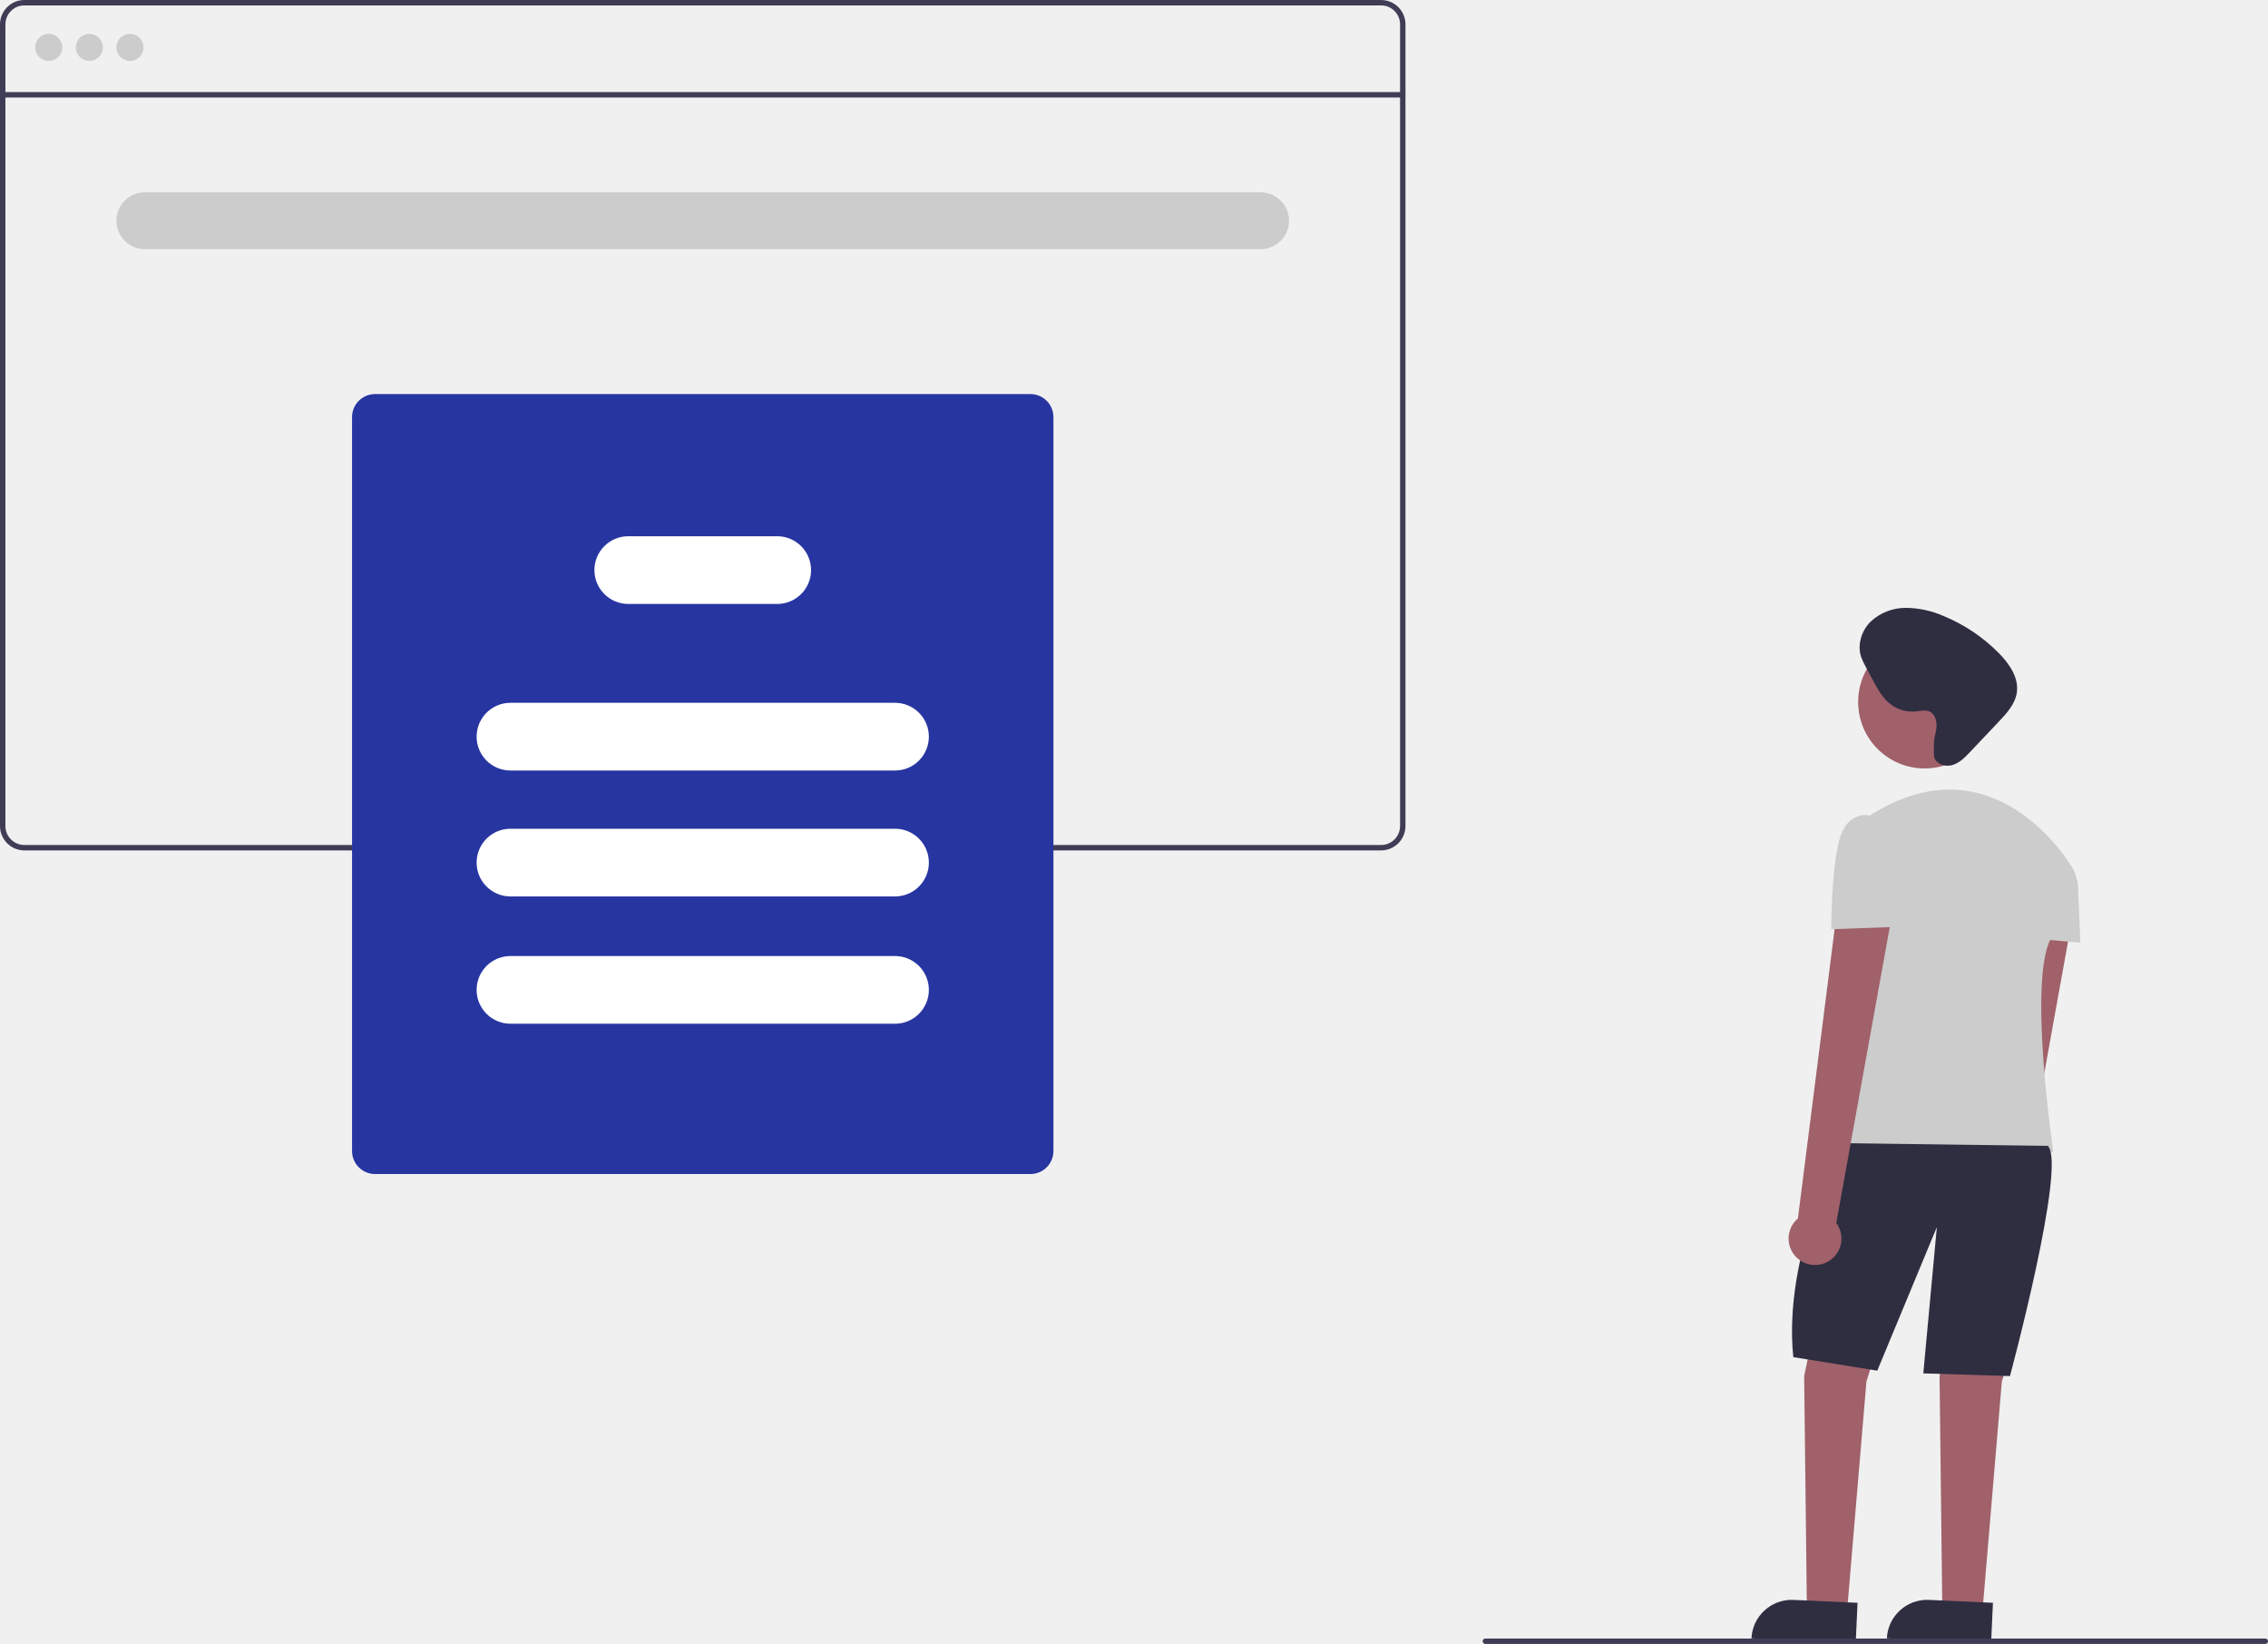
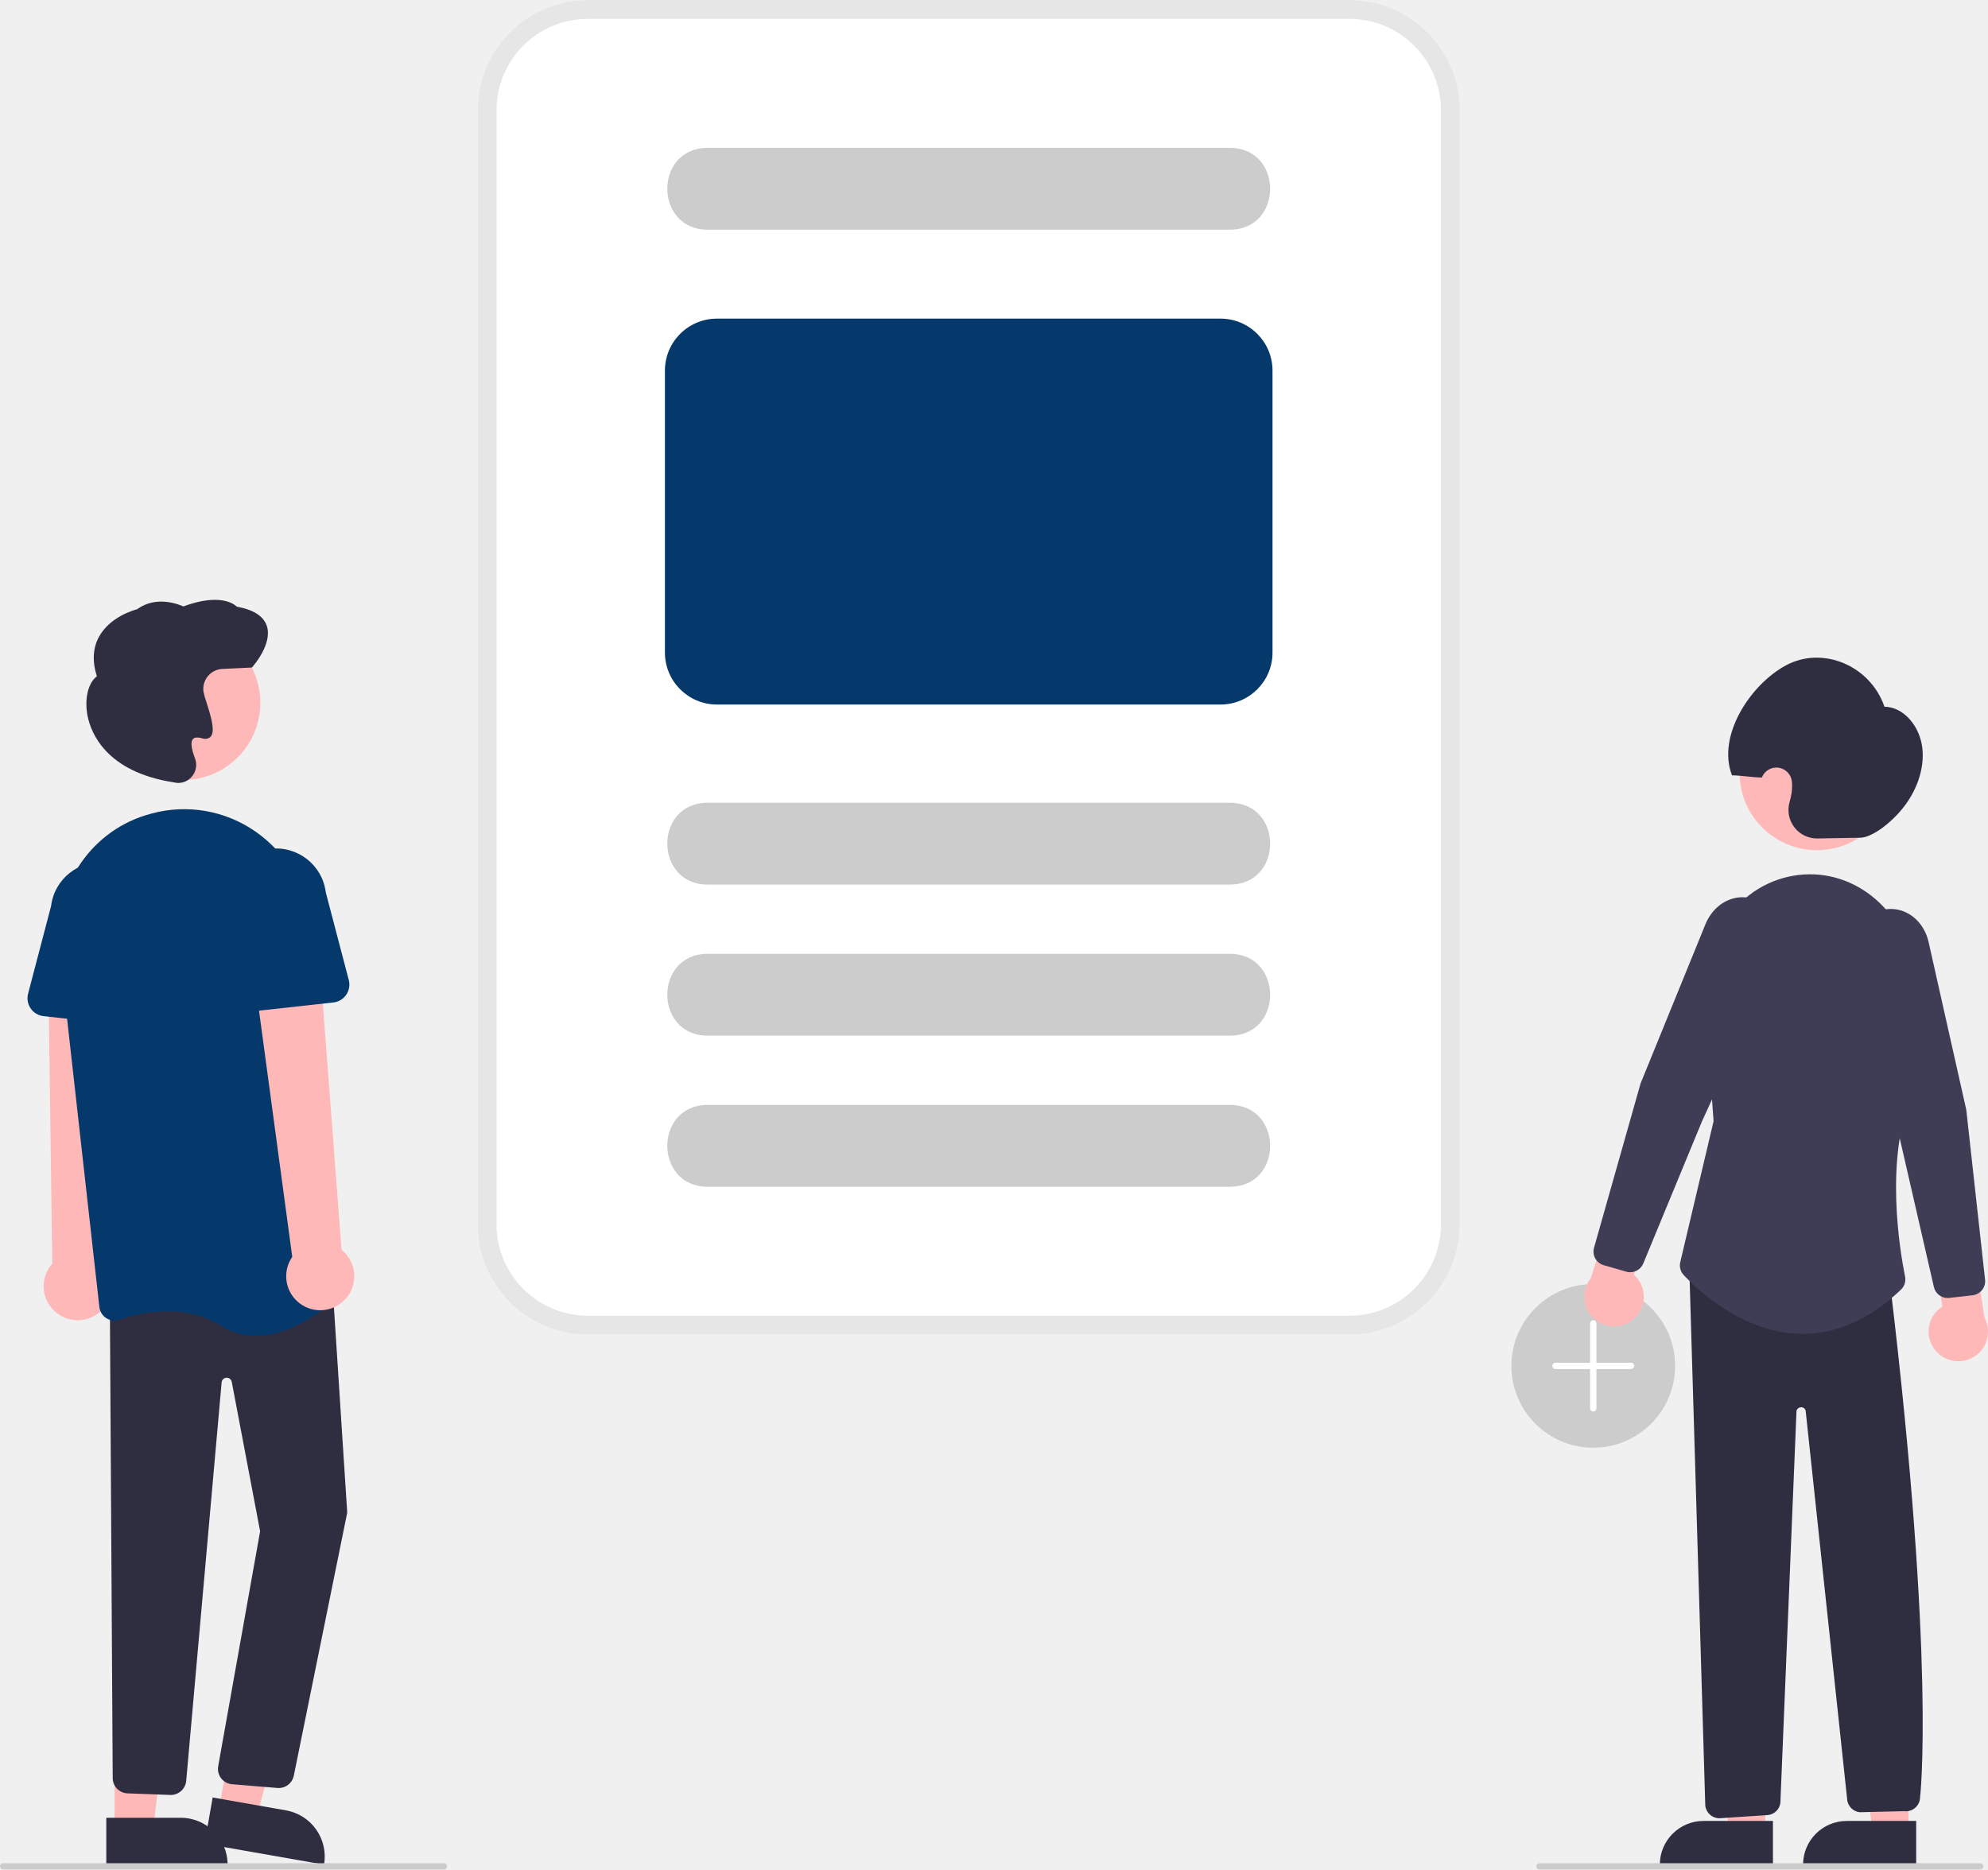
- <svg xmlns="http://www.w3.org/2000/svg" data-name="Layer 1" width="837.5" height="606.999" viewBox="0 0 837.5 606.999">
-   <path d="M691.25,146.5h-501a9.014,9.014,0,0,0-9,9v296a9.014,9.014,0,0,0,9,9h501a9.014,9.014,0,0,0,9-9v-296A9.014,9.014,0,0,0,691.25,146.5Zm7,305a7.008,7.008,0,0,1-7,7h-501a7.008,7.008,0,0,1-7-7v-296a7.008,7.008,0,0,1,7-7h501a7.008,7.008,0,0,1,7,7Z" transform="translate(-181.2502 -146.5004)" fill="#3f3d56" />
-   <rect x="1" y="34" width="517" height="2" fill="#3f3d56" />
-   <circle cx="18" cy="17.5" r="5" fill="#ccc" />
-   <circle cx="33" cy="17.5" r="5" fill="#ccc" />
-   <circle cx="48" cy="17.5" r="5" fill="#ccc" />
-   <path d="M561.75,580h-242a8.51,8.51,0,0,1-8.5-8.5v-271a8.51,8.51,0,0,1,8.5-8.5h242a8.509,8.509,0,0,1,8.5,8.5v271A8.51,8.51,0,0,1,561.75,580Z" transform="translate(-181.2502 -146.5004)" fill="#2735a1" />
-   <path d="M511.75,431h-142a12.5,12.5,0,0,1,0-25h142a12.5,12.5,0,0,1,0,25Z" transform="translate(-181.2502 -146.5004)" fill="#fff" />
-   <path d="M511.75,477.5h-142a12.5,12.5,0,0,1,0-25h142a12.5,12.5,0,0,1,0,25Z" transform="translate(-181.2502 -146.5004)" fill="#fff" />
-   <path d="M511.75,524.5h-142a12.5,12.5,0,1,1,0-25h142a12.5,12.5,0,0,1,0,25Z" transform="translate(-181.2502 -146.5004)" fill="#fff" />
-   <path d="M468.25,369.5h-55a12.5,12.5,0,0,1,0-25h55a12.5,12.5,0,0,1,0,25Z" transform="translate(-181.2502 -146.5004)" fill="#fff" />
-   <rect x="43" y="71" width="433" height="21" rx="10.5" fill="#ccc" />
-   <path d="M920.867,622.523a9.691,9.691,0,0,0,3.465-14.45l22.582-124.975-21.073-.278-15.682,123.584a9.743,9.743,0,0,0,10.707,16.119Z" transform="translate(-181.2502 -146.5004)" fill="#a0616a" />
-   <polygon points="674.215 470.097 666.215 508.097 667.215 593.097 682.215 593.097 689.215 510.097 700.215 475.097 674.215 470.097" fill="#a0616a" />
-   <polygon points="724.215 470.097 716.215 508.097 717.215 593.097 732.215 593.097 739.215 510.097 750.215 475.097 724.215 470.097" fill="#a0616a" />
-   <path d="M843.216,737.425h23.644a0,0,0,0,1,0,0v14.887a0,0,0,0,1,0,0H828.33a0,0,0,0,1,0,0v0A14.887,14.887,0,0,1,843.216,737.425Z" transform="translate(-146.6022 -184.1685) rotate(2.59897)" fill="#2f2e41" />
-   <path d="M893.216,737.425h23.644a0,0,0,0,1,0,0v14.887a0,0,0,0,1,0,0H878.33a0,0,0,0,1,0,0v0A14.887,14.887,0,0,1,893.216,737.425Z" transform="translate(-146.5508 -186.4357) rotate(2.59897)" fill="#2f2e41" />
-   <circle cx="710.715" cy="259.18" r="24.561" fill="#a0616a" />
-   <path d="M946.243,466.43c-8.127-12.752-35.166-44.527-75.278-18.332,0,0,9.5,79.5-13.5,122.5,0,0,53,16,82,1,0,0-10-67,0-80a53.904,53.904,0,0,0,8.013-13.726A12.891,12.891,0,0,0,946.243,466.43Z" transform="translate(-181.2502 -146.5004)" fill="#ccc" />
-   <path d="M936.465,465.598l9.814,4.089a3.718,3.718,0,0,1,2.285,3.278l.901,21.633-22-2Z" transform="translate(-181.2502 -146.5004)" fill="#ccc" />
-   <path d="M861.465,568.598s-22,41-18,79l31,5,22-53-5,54,32,1s21-78,14-85Z" transform="translate(-181.2502 -146.5004)" fill="#2f2e41" />
-   <path d="M855.867,612.523a9.691,9.691,0,0,0,3.465-14.45l22.582-124.975-21.073-.278-15.682,123.584a9.743,9.743,0,0,0,10.707,16.119Z" transform="translate(-181.2502 -146.5004)" fill="#a0616a" />
-   <path d="M880.465,448.598l-9-1s-8-2-11,9-3,33-3,33l28-1Z" transform="translate(-181.2502 -146.5004)" fill="#ccc" />
-   <path d="M895.899,417.505c.882-3.062.627-7.205-2.341-8.363-1.547-.603-3.272-.127-4.924.042a13.141,13.141,0,0,1-9.081-2.499c-3.071-2.283-4.967-5.772-6.768-9.147l-2.724-5.106a22.18,22.18,0,0,1-1.546-3.327c-1.516-4.507.13-9.726,3.499-13.082a18.976,18.976,0,0,1,12.963-5.082,34.984,34.984,0,0,1,13.851,2.967,61.261,61.261,0,0,1,20.653,13.875c3.832,3.92,7.32,9.027,6.52,14.45-.623,4.221-3.7,7.602-6.635,10.7l-10.645,11.237c-1.885,1.99-3.9,4.061-6.532,4.826s-6.023-.359-6.741-3.004C895.45,425.991,895.017,420.567,895.899,417.505Z" transform="translate(-181.2502 -146.5004)" fill="#2f2e41" />
-   <path d="M1018.75,752.5a1.003,1.003,0,0,1-1,1h-288a1,1,0,0,1,0-2h288A1.003,1.003,0,0,1,1018.75,752.5Z" transform="translate(-181.2502 -146.5004)" fill="#3f3d56" />
+ <svg xmlns="http://www.w3.org/2000/svg" data-name="Layer 1" width="631.483" height="593.941" viewBox="0 0 631.483 593.941">
+   <path d="M790.353,612.97a26,26,0,1,1,26-26A26.029,26.029,0,0,1,790.353,612.97Z" transform="translate(-284.2586 -153.0295)" fill="#ccc" />
+   <path d="M802.353,585.97h-11v-12.5a1,1,0,0,0-2,0v12.5h-11a1,1,0,1,0,0,2h11v12.5a1,1,0,0,0,2,0v-12.5h11a1,1,0,0,0,0-2Z" transform="translate(-284.2586 -153.0295)" fill="#fff" />
+   <polygon points="606.22 581.779 594.788 581.778 589.352 537.682 606.224 537.683 606.22 581.779" fill="#ffb8b8" />
+   <path d="M586.622,578.511h22.048a0,0,0,0,1,0,0V592.393a0,0,0,0,1,0,0H572.74a0,0,0,0,1,0,0v0A13.882,13.882,0,0,1,586.622,578.511Z" fill="#2f2e41" />
+   <polygon points="560.72 581.779 549.288 581.778 543.852 537.682 560.724 537.683 560.72 581.779" fill="#ffb8b8" />
+   <path d="M541.122,578.511h22.048a0,0,0,0,1,0,0V592.393a0,0,0,0,1,0,0H527.24a0,0,0,0,1,0,0v0A13.882,13.882,0,0,1,541.122,578.511Z" fill="#2f2e41" />
+   <path d="M899.285,582.358a9.377,9.377,0,0,1,1.976-14.242l-3.541-21.133,12.318-5.284,4.581,29.915a9.428,9.428,0,0,1-15.334,10.745Z" transform="translate(-284.2586 -153.0295)" fill="#ffb8b8" />
+   <path d="M802.847,572.372a9.377,9.377,0,0,0,.404-14.373l6.984-20.258-11.276-7.246-9.46,28.747a9.428,9.428,0,0,0,13.349,13.13Z" transform="translate(-284.2586 -153.0295)" fill="#ffb8b8" />
+   <circle cx="577.139" cy="245.542" r="24.561" fill="#ffb8b8" />
+   <path d="M802.088,557.216a4.502,4.502,0,0,1-1.245-.176l-7.159-2.055a4.508,4.508,0,0,1-3.088-5.551l14.774-52.162,20.602-50.575c2.049-5.028,6.329-8.325,11.17-8.605a11.446,11.446,0,0,1,10.778,6.277h0a15.621,15.621,0,0,1,.357,13.771l-23.417,51.21-18.616,45.083A4.498,4.498,0,0,1,802.088,557.216Z" transform="translate(-284.2586 -153.0295)" fill="#3f3d56" />
+   <path d="M875.258,419.169l-13.647.243a9.074,9.074,0,0,1-8.896-11.59,21.128,21.128,0,0,0,.656-3.013,15.224,15.224,0,0,0,.09-3.354,4.952,4.952,0,0,0-9.554-1.408v0c-2.295.033-7.183-.715-9.478-.683-4.872-12.49,5.745-28.833,17.174-34.972,11.651-6.258,26.775.109,31.241,13.152,6.198.111,11.235,6.225,12.033,13.106s-2.032,14.067-6.363,19.342S878.497,419.112,875.258,419.169Z" transform="translate(-284.2586 -153.0295)" fill="#2f2e41" />
+   <path d="M830.4,730.691a4.515,4.515,0,0,1-4.461-4.01l-5.063-170.235,63.787,4.541.049.41c14.415,120.663,9.487,162.432,9.436,162.839a4.498,4.498,0,0,1-5.075,4.203l-14.097.338a4.498,4.498,0,0,1-3.989-4.296l-13.171-123.3a1.406,1.406,0,0,0-1.466-1.056,1.463,1.463,0,0,0-1.439,1.177l-5.089,123.704a4.481,4.481,0,0,1-4.041,4.67l-14.932.993A4.456,4.456,0,0,1,830.4,730.691Z" transform="translate(-284.2586 -153.0295)" fill="#2f2e41" />
+   <path d="M856.868,576.787c-.382,0-.762-.006-1.145-.018-18.342-.552-32.692-14.429-36.653-18.669a4.478,4.478,0,0,1-1.081-4.097l10.581-44.764-2.807-38.917a38.369,38.369,0,0,1,10.506-29.633,31.664,31.664,0,0,1,24.386-9.866c17.855.852,31.941,16.812,32.069,36.333.198,30.235-.693,32.312-.985,32.995-8.911,20.797-4.044,49.989-2.34,58.441a4.516,4.516,0,0,1-1.337,4.188C878.262,572.078,867.772,576.787,856.868,576.787Z" transform="translate(-284.2586 -153.0295)" fill="#3f3d56" />
+   <path d="M902.933,565.408a4.497,4.497,0,0,1-4.38-3.494L887.636,514.357l-14.631-54.357a15.621,15.621,0,0,1,2.627-13.522,11.456,11.456,0,0,1,11.666-4.41c4.729,1.076,8.405,5.035,9.595,10.333l11.955,53.229,5.962,53.941a4.509,4.509,0,0,1-3.963,4.965l-7.4.844A4.487,4.487,0,0,1,902.933,565.408Z" transform="translate(-284.2586 -153.0295)" fill="#3f3d56" />
+   <path d="M315.09,570.537a10.743,10.743,0,0,0,1.582-16.396l4.167-93.018-21.216,2.381,1.233,90.985a10.801,10.801,0,0,0,14.234,16.048Z" transform="translate(-284.2586 -153.0295)" fill="#ffb8b8" />
+   <polygon points="69.534 574.966 81.609 577.089 93.543 531.525 77.722 528.392 69.534 574.966" fill="#ffb8b8" />
+   <path d="M350.232,727.314h38.531a0,0,0,0,1,0,0v14.887a0,0,0,0,1,0,0H365.119A14.887,14.887,0,0,1,350.232,727.314v0A0,0,0,0,1,350.232,727.314Z" transform="translate(321.9357 1369.365) rotate(-170.0292)" fill="#2f2e41" />
+   <polygon points="36.392 581.01 48.652 581.01 54.484 533.722 36.39 533.723 36.392 581.01" fill="#ffb8b8" />
+   <path d="M318.024,730.536h38.531a0,0,0,0,1,0,0v14.887a0,0,0,0,1,0,0H332.911a14.887,14.887,0,0,1-14.887-14.887v0a0,0,0,0,1,0,0Z" transform="translate(390.3537 1322.915) rotate(179.9974)" fill="#2f2e41" />
+   <path d="M372.803,721.09a4.748,4.748,0,0,1-.573-.034l-14.43-1.187a4.881,4.881,0,0,1-4.243-5.66l13.325-74.681-9.004-47.474a1.627,1.627,0,0,0-3.219.16L343.405,718.842a4.924,4.924,0,0,1-5.21,4.437l-13.595-.506a4.888,4.888,0,0,1-4.536-4.631l-.914-151.768,70.481-8.81,4.924,76.041-.02.081-16.991,83.675A4.886,4.886,0,0,1,372.803,721.09Z" transform="translate(-284.2586 -153.0295)" fill="#2f2e41" />
+   <circle cx="58.129" cy="223.255" r="24.561" fill="#ffb8b8" />
+   <path d="M365.53,577.467a20.11,20.11,0,0,1-10.857-3.106c-11.897-7.436-25.411-4.481-32.407-2.057a4.88,4.88,0,0,1-4.221-.481,4.811,4.811,0,0,1-2.224-3.552L303.099,454.646c-2.132-19.038,9.336-36.937,27.268-42.56h0q1.011-.317,2.055-.601a39.569,39.569,0,0,1,32.972,5.723,40.204,40.204,0,0,1,17.167,29.353L393.271,560.948a4.807,4.807,0,0,1-1.527,4.007C387.99,568.428,377.092,577.466,365.53,577.467Z" transform="translate(-284.2586 -153.0295)" fill="#05386b" />
+   <path d="M326.789,479.012l-28.703-3.156a5.717,5.717,0,0,1-4.905-7.134l7.306-27.846a15.879,15.879,0,0,1,31.556,3.563l1.085,28.675a5.717,5.717,0,0,1-6.338,5.898Z" transform="translate(-284.2586 -153.0295)" fill="#05386b" />
+   <path d="M393.156,566.554a10.743,10.743,0,0,0-.406-16.468l-7.073-92.842-20.789,4.68,12.203,90.414a10.801,10.801,0,0,0,16.064,14.216Z" transform="translate(-284.2586 -153.0295)" fill="#ffb8b8" />
+   <path d="M356.919,473.176a5.711,5.711,0,0,1-1.818-4.4l1.085-28.675a15.879,15.879,0,0,1,31.556-3.563l7.306,27.846a5.717,5.717,0,0,1-4.905,7.134l-28.703,3.156A5.711,5.711,0,0,1,356.919,473.176Z" transform="translate(-284.2586 -153.0295)" fill="#05386b" />
+   <path d="M340.927,401.771a5.683,5.683,0,0,1-1.297-.151l-.125-.03c-21.594-3.304-26.367-15.812-27.414-21.035-1.084-5.408.15-10.628,2.94-12.656-1.521-4.803-1.277-9.061.727-12.662,3.495-6.28,11.081-8.404,12.098-8.664,6.058-4.469,13.306-1.486,14.625-.881,11.719-4.335,16.198-.727,17.008.079,5.238.941,8.431,2.964,9.491,6.016,1.991,5.731-4.305,12.86-4.574,13.161l-.14.156-9.38.447a6.358,6.358,0,0,0-5.981,7.317h0a29.604,29.604,0,0,0,.96,3.355c1.602,5.006,2.802,9.283,1.254,10.909a2.51,2.51,0,0,1-2.625.455c-1.467-.392-2.462-.31-2.958.245-.77.859-.535,3.035.662,6.125a5.739,5.739,0,0,1-1.046,5.847A5.568,5.568,0,0,1,340.927,401.771Z" transform="translate(-284.2586 -153.0295)" fill="#2f2e41" />
+   <path d="M425.259,746.97h-140a1,1,0,0,1,0-2h140a1,1,0,1,1,0,2Z" transform="translate(-284.2586 -153.0295)" fill="#ccc" />
+   <path d="M913.259,746.97h-140a1,1,0,0,1,0-2h140a1,1,0,1,1,0,2Z" transform="translate(-284.2586 -153.0295)" fill="#ccc" />
+   <path d="M712.971,577.03h-242a35.04,35.04,0,0,1-35-35v-354a35.04,35.04,0,0,1,35-35h242a35.04,35.04,0,0,1,35,35v354A35.04,35.04,0,0,1,712.971,577.03Z" transform="translate(-284.2586 -153.0295)" fill="#fff" />
+   <path d="M674.972,434.059h-166c-16.957-.082-17.028-25.912.001-26l165.999-0C691.917,408.138,692.009,433.97,674.972,434.059Z" transform="translate(-284.2586 -153.0295)" fill="#ccc" />
+   <path d="M674.972,226h-166c-16.957-.082-17.028-25.912.001-26L674.972,200C691.917,200.079,692.009,225.911,674.972,226Z" transform="translate(-284.2586 -153.0295)" fill="#ccc" />
+   <path d="M674.972,482.059h-166c-16.957-.082-17.028-25.912.001-26l165.999-0C691.917,456.138,692.009,481.97,674.972,482.059Z" transform="translate(-284.2586 -153.0295)" fill="#ccc" />
+   <path d="M674.972,530.059h-166c-16.957-.082-17.028-25.912.001-26l165.999-0C691.917,504.138,692.009,529.97,674.972,530.059Z" transform="translate(-284.2586 -153.0295)" fill="#ccc" />
+   <path d="M671.971,376.859h-160a16.519,16.519,0,0,1-16.5-16.5V270.759a16.519,16.519,0,0,1,16.5-16.5h160a16.519,16.519,0,0,1,16.5,16.5v89.6A16.519,16.519,0,0,1,671.971,376.859Z" transform="translate(-284.2586 -153.0295)" fill="#05386b" />
+   <path d="M712.971,577.03h-242a35.04,35.04,0,0,1-35-35v-354a35.04,35.04,0,0,1,35-35h242a35.04,35.04,0,0,1,35,35v354A35.04,35.04,0,0,1,712.971,577.03Zm-242-418a29.033,29.033,0,0,0-29,29v354a29.033,29.033,0,0,0,29,29h242a29.033,29.033,0,0,0,29-29v-354a29.033,29.033,0,0,0-29-29Z" transform="translate(-284.2586 -153.0295)" fill="#e6e6e6" />
</svg>
